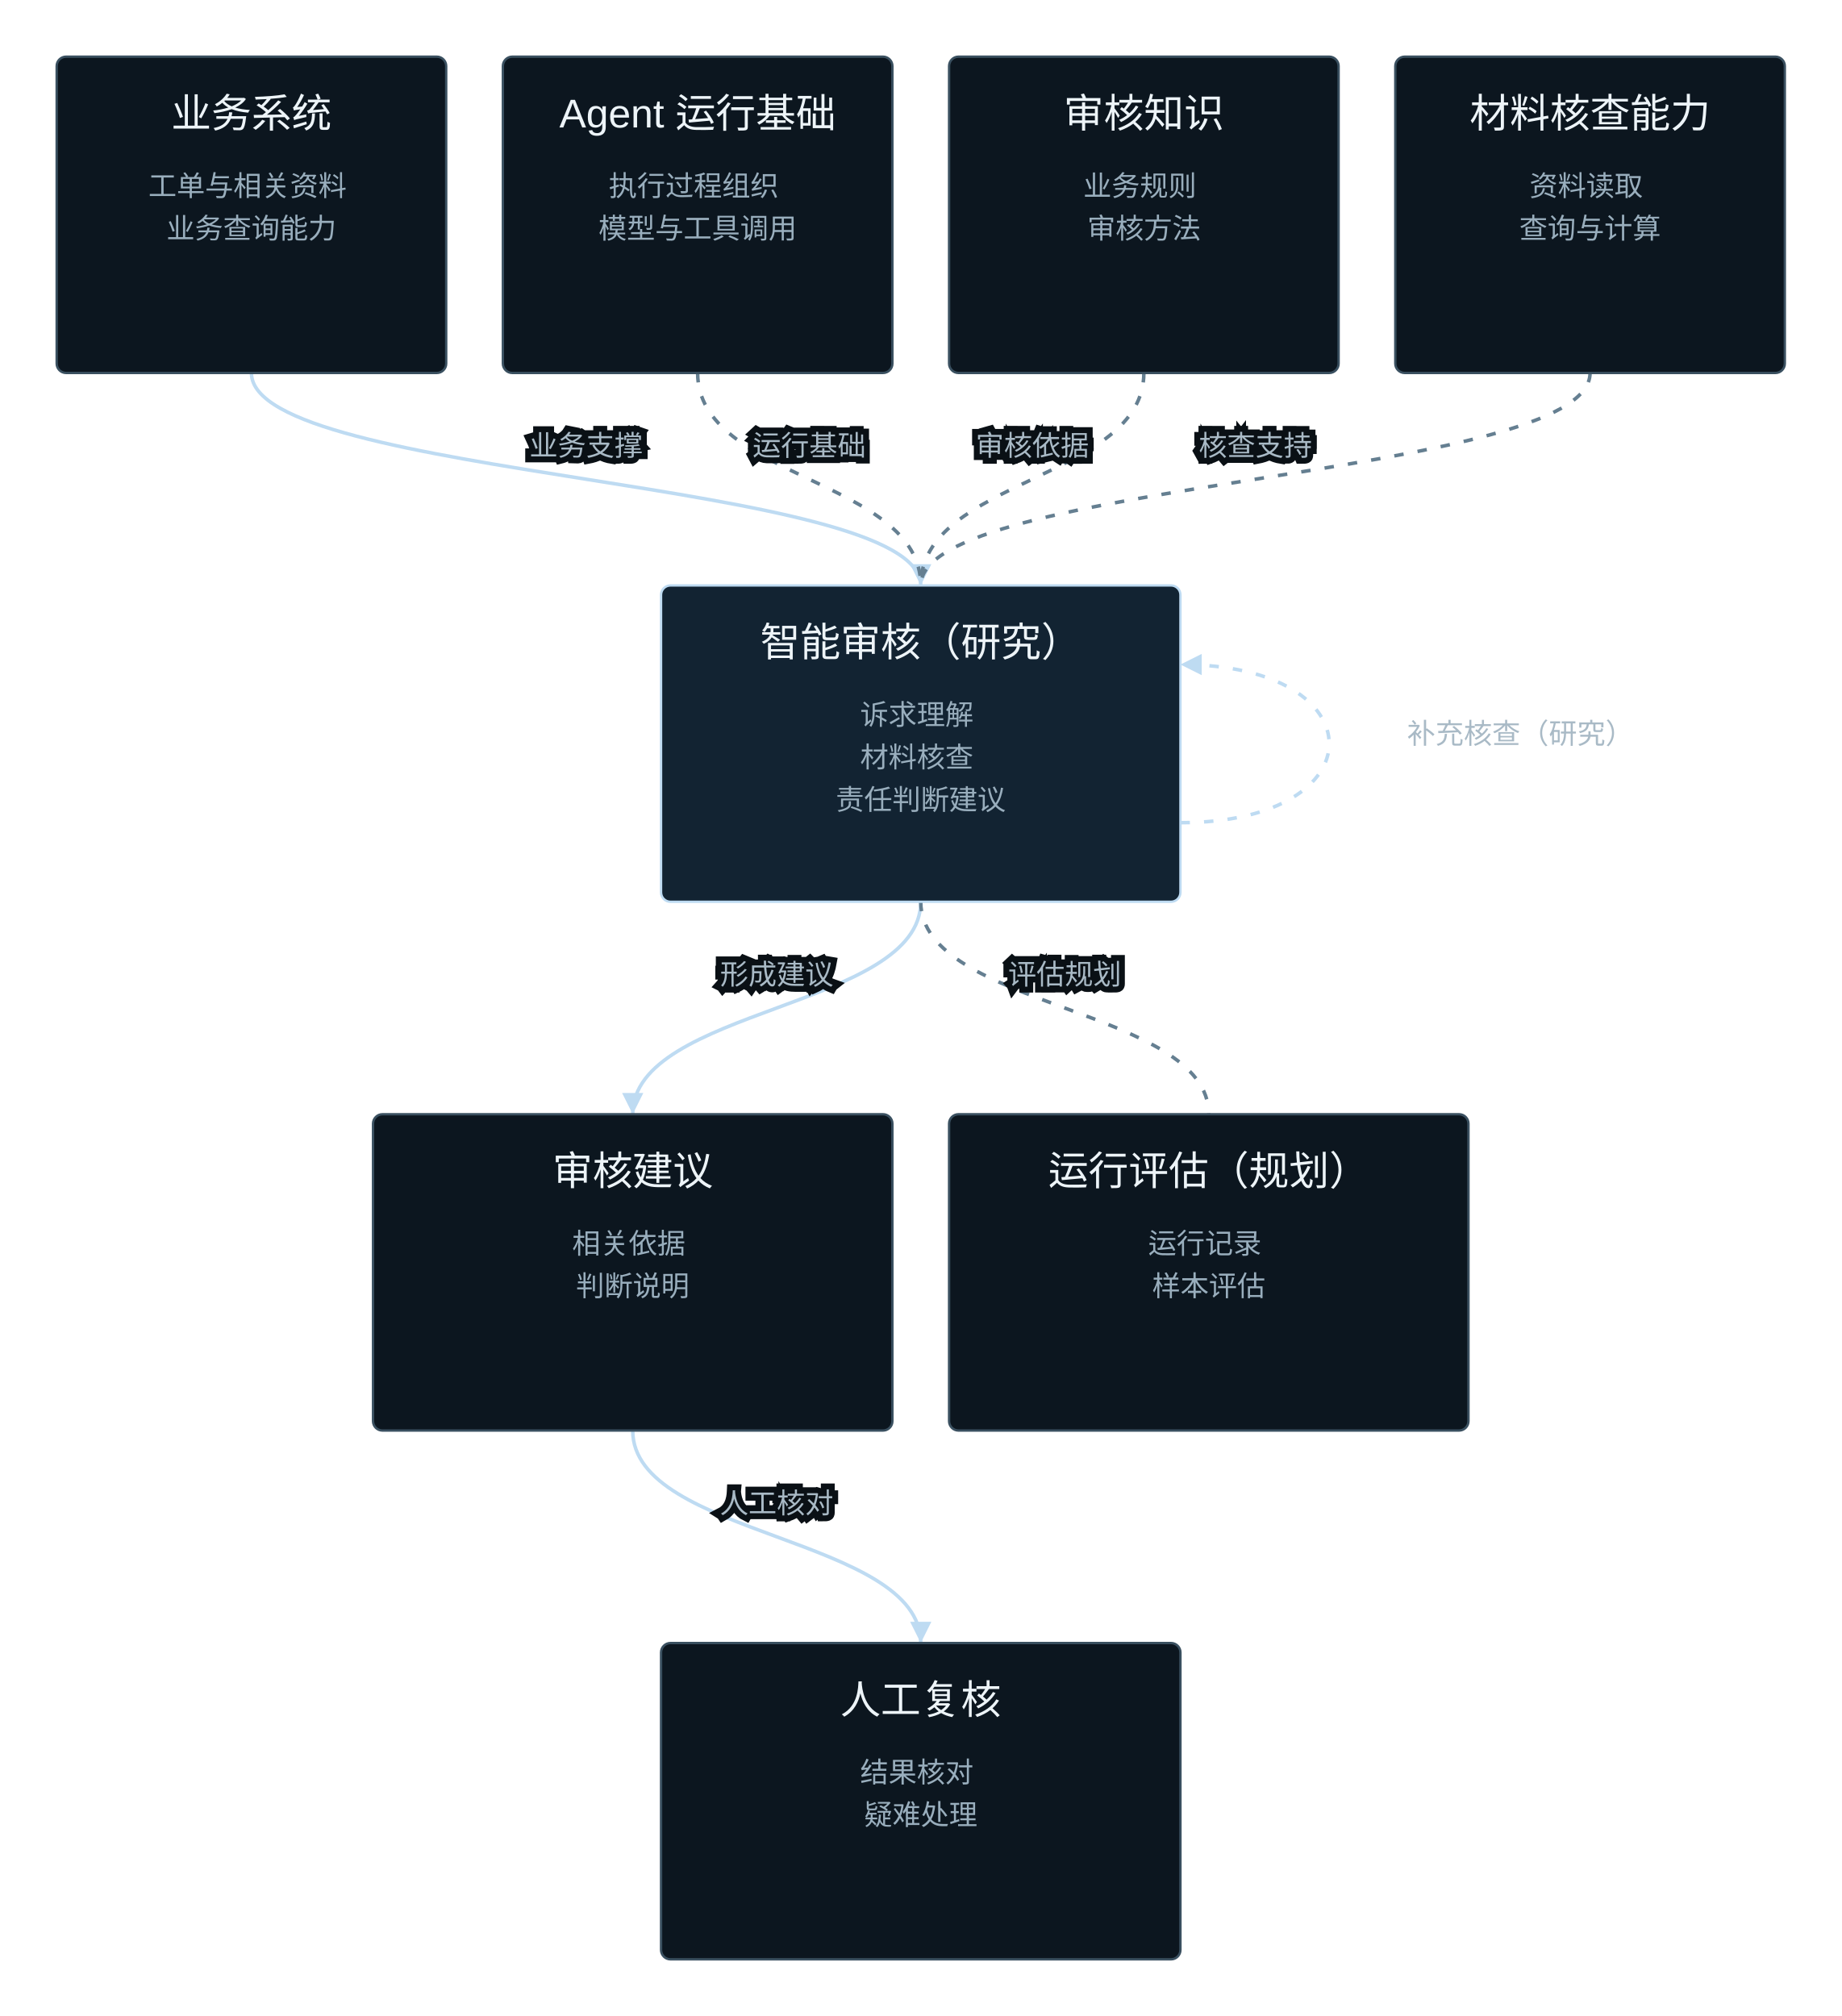
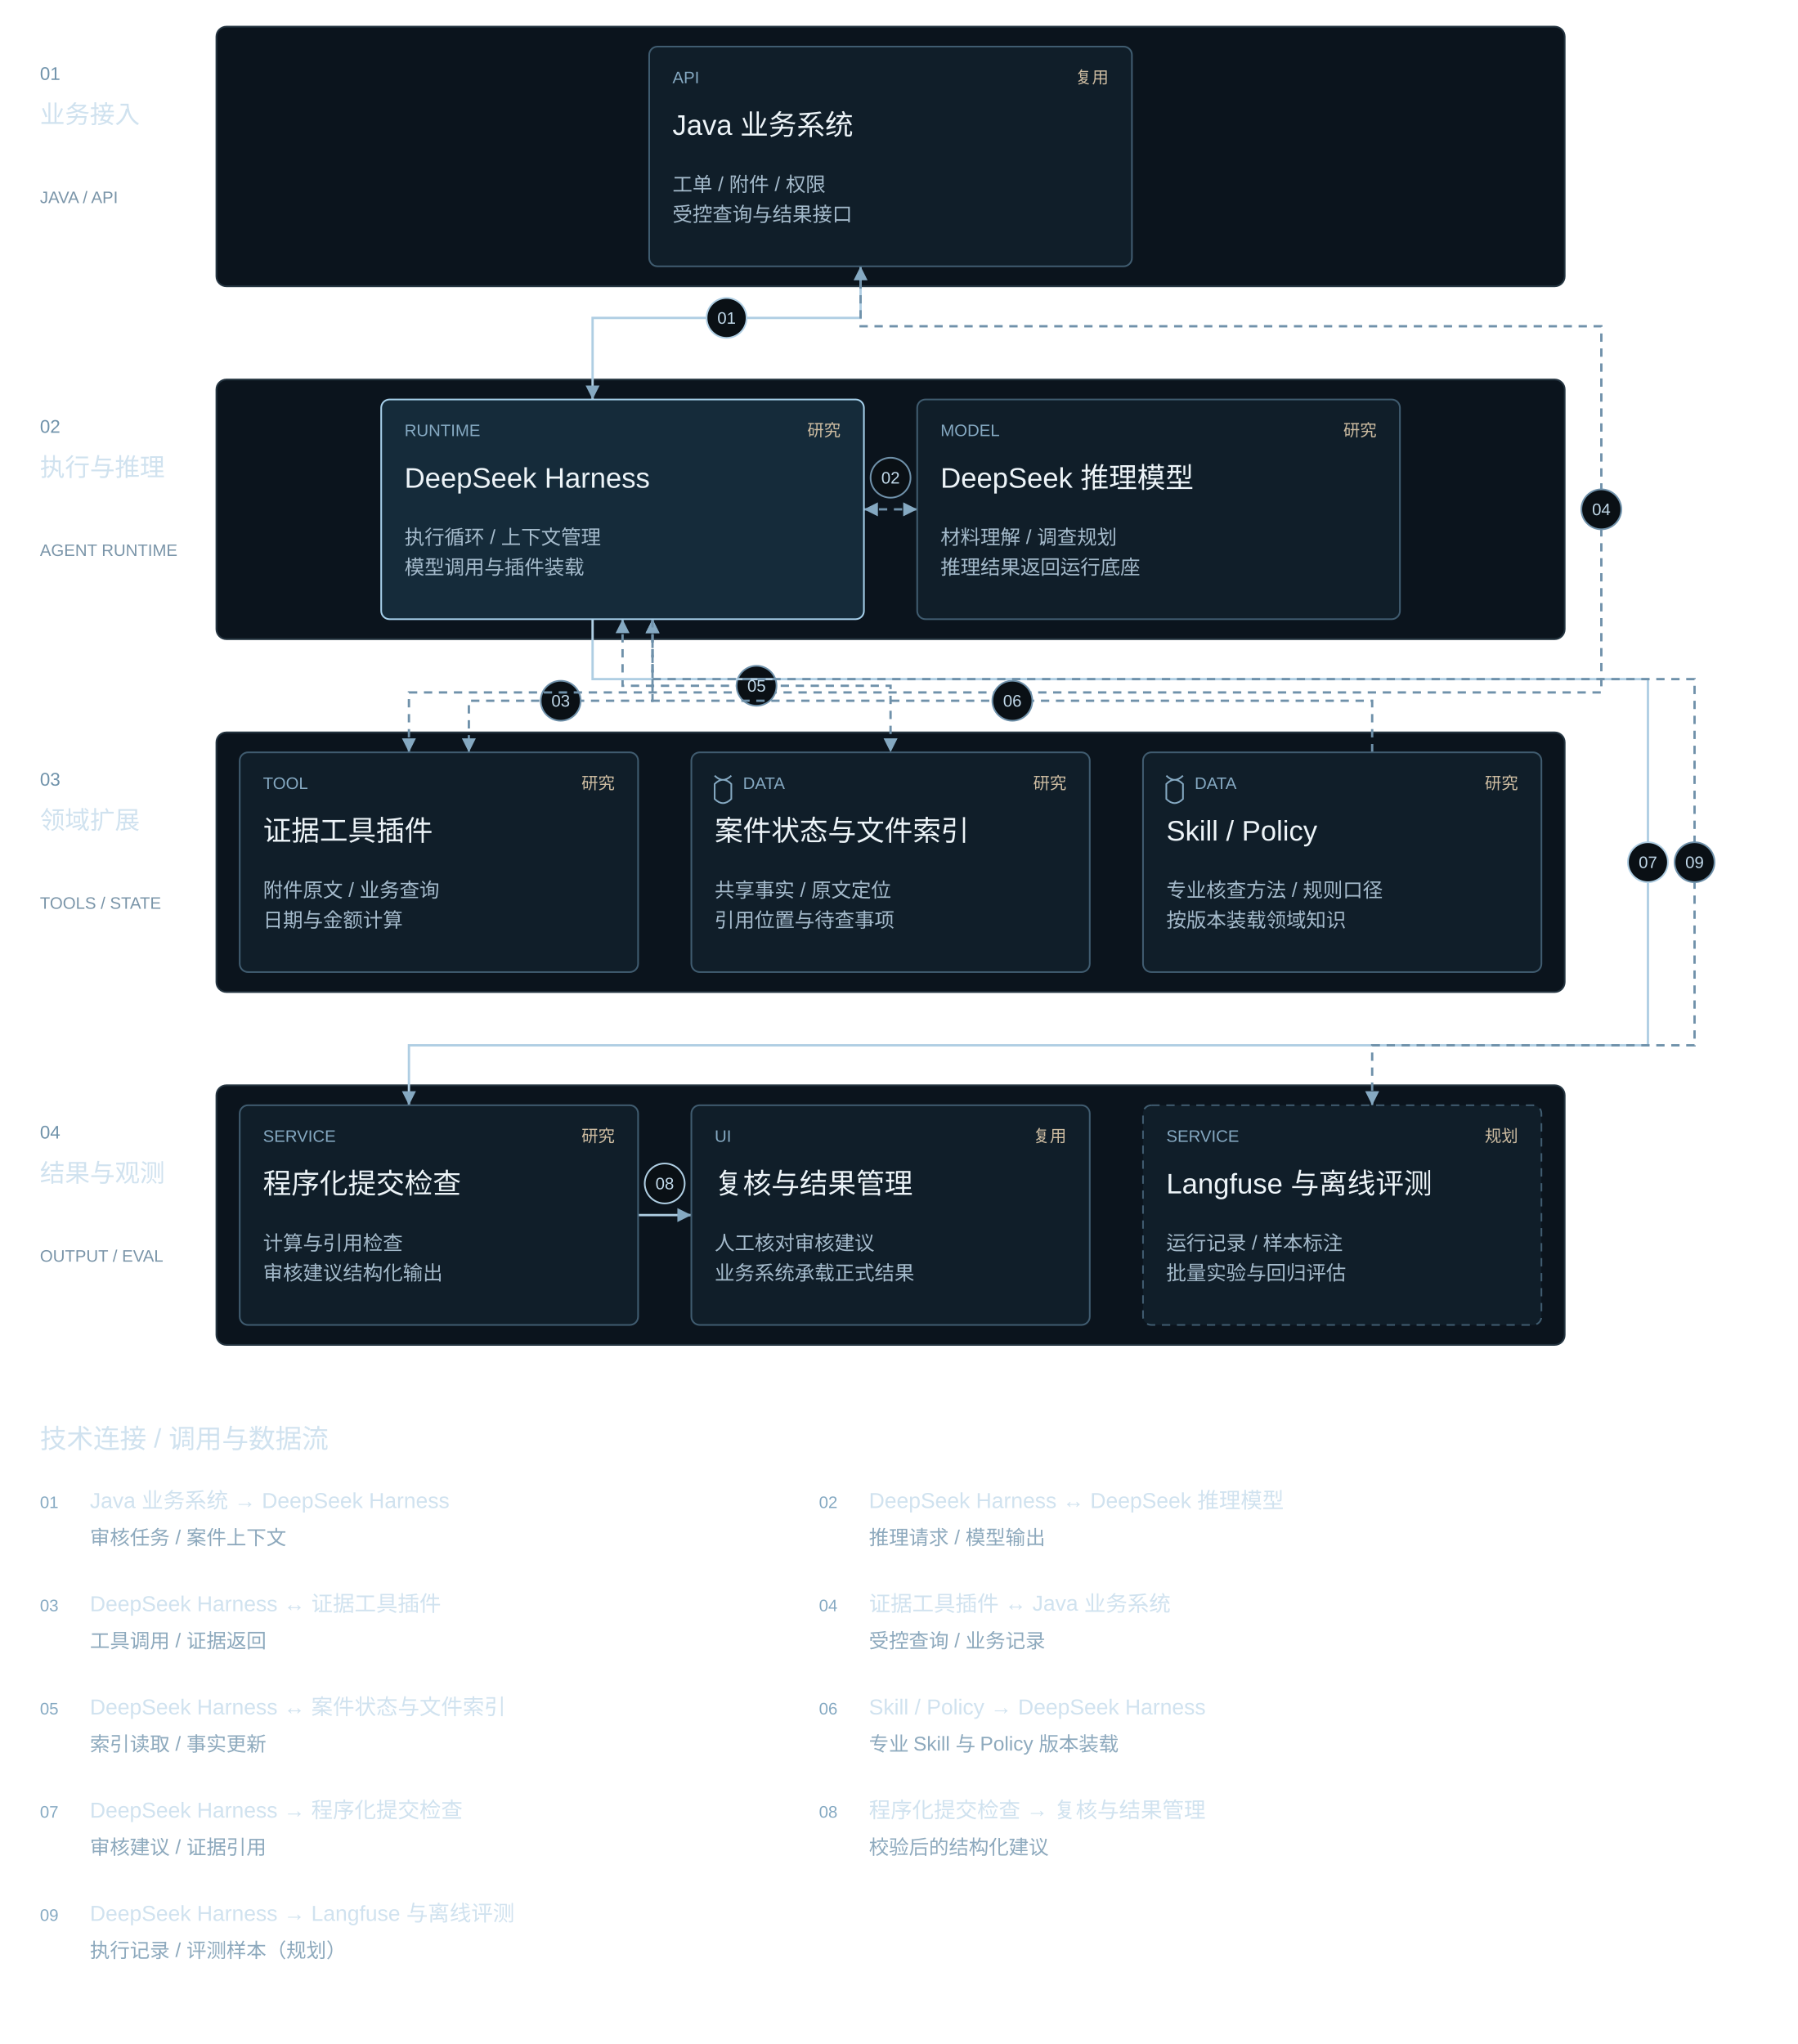
- <svg xmlns="http://www.w3.org/2000/svg" viewBox="0 0 780 854" role="img" aria-labelledby="title-order-review-agent desc-order-review-agent" style="font-family:Arial,'PingFang SC','Microsoft YaHei',sans-serif;background:#0a1015">
+ <svg xmlns="http://www.w3.org/2000/svg" viewBox="0 0 1080 1228" role="img" aria-labelledby="title-order-review-agent desc-order-review-agent" style="font-family:Arial,'PingFang SC','Microsoft YaHei',sans-serif;background:#0a1015">
  <defs>
    <marker id="arrow-order-review-agent" viewBox="0 0 10 10" refX="10" refY="5" markerWidth="6" markerHeight="6" orient="auto-start-reverse">
-       <path d="M0 0 L10 5 L0 10" fill="#bedbf2" />
+       <path d="M0 0 L10 5 L0 10" fill="#85a9c2" />
    </marker>
  </defs>
-   <path d="M106.5 158 C106.5 203,390 203,390 248" fill="none" stroke="#bedbf2" stroke-width="1.5" marker-end="url(#arrow-order-review-agent)" />
-   <text x="248.25" y="193" fill="#a9bac6" font-size="12" text-anchor="middle" stroke="#0a1015" stroke-width="5" paint-order="stroke">业务支撑</text>
-   <path d="M295.5 158 C295.5 203,390 203,390 248" fill="none" stroke="#657f91" stroke-width="1.5" stroke-dasharray="4 6" />
-   <text x="342.75" y="193" fill="#a9bac6" font-size="12" text-anchor="middle" stroke="#0a1015" stroke-width="5" paint-order="stroke">运行基础</text>
-   <path d="M484.5 158 C484.5 203,390 203,390 248" fill="none" stroke="#657f91" stroke-width="1.5" stroke-dasharray="4 6" />
-   <text x="437.25" y="193" fill="#a9bac6" font-size="12" text-anchor="middle" stroke="#0a1015" stroke-width="5" paint-order="stroke">审核依据</text>
-   <path d="M673.5 158 C673.5 203,390 203,390 248" fill="none" stroke="#657f91" stroke-width="1.5" stroke-dasharray="4 6" />
-   <text x="531.75" y="193" fill="#a9bac6" font-size="12" text-anchor="middle" stroke="#0a1015" stroke-width="5" paint-order="stroke">核查支持</text>
-   <path d="M500 348.5 C584 348.5,584 281.5,500 281.5" fill="none" stroke="#bedbf2" stroke-width="1.5" stroke-dasharray="4 6" marker-end="url(#arrow-order-review-agent)" />
-   <text x="644" y="315" fill="#a9bac6" font-size="12" text-anchor="middle">
-     <tspan x="644" dy="0">补充核查（研究）</tspan>
-   </text>
-   <path d="M390 382 C390 427,268 427,268 472" fill="none" stroke="#bedbf2" stroke-width="1.5" marker-end="url(#arrow-order-review-agent)" />
-   <text x="329" y="417" fill="#a9bac6" font-size="12" text-anchor="middle" stroke="#0a1015" stroke-width="5" paint-order="stroke">形成建议</text>
-   <path d="M390 382 C390 427,512 427,512 472" fill="none" stroke="#657f91" stroke-width="1.5" stroke-dasharray="4 6" />
-   <text x="451" y="417" fill="#a9bac6" font-size="12" text-anchor="middle" stroke="#0a1015" stroke-width="5" paint-order="stroke">评估规划</text>
-   <path d="M268 606 C268 651,390 651,390 696" fill="none" stroke="#bedbf2" stroke-width="1.5" marker-end="url(#arrow-order-review-agent)" />
-   <text x="329" y="641" fill="#a9bac6" font-size="12" text-anchor="middle" stroke="#0a1015" stroke-width="5" paint-order="stroke">人工核对</text>
-   <g>
-     <rect x="24" y="24" width="165" height="134" rx="4" fill="#0c161f" stroke="#3a5060" />
-     <text x="106.5" y="54" fill="#edf4f8" font-size="17" text-anchor="middle">
-       <tspan x="106.5" dy="0">业务系统</tspan>
-     </text>
-     <text x="106.5" y="83" fill="#99aebd" font-size="12" text-anchor="middle">
-       <tspan x="106.5" dy="0">工单与相关资料</tspan>
-       <tspan x="106.5" dy="18">业务查询能力</tspan>
-     </text>
-   </g>
-   <g>
-     <rect x="213" y="24" width="165" height="134" rx="4" fill="#0c161f" stroke="#3a5060" />
-     <text x="295.5" y="54" fill="#edf4f8" font-size="17" text-anchor="middle">
-       <tspan x="295.5" dy="0">Agent 运行基础</tspan>
-     </text>
-     <text x="295.5" y="83" fill="#99aebd" font-size="12" text-anchor="middle">
-       <tspan x="295.5" dy="0">执行过程组织</tspan>
-       <tspan x="295.5" dy="18">模型与工具调用</tspan>
-     </text>
-   </g>
-   <g>
-     <rect x="402" y="24" width="165" height="134" rx="4" fill="#0c161f" stroke="#3a5060" />
-     <text x="484.5" y="54" fill="#edf4f8" font-size="17" text-anchor="middle">
-       <tspan x="484.5" dy="0">审核知识</tspan>
-     </text>
-     <text x="484.5" y="83" fill="#99aebd" font-size="12" text-anchor="middle">
-       <tspan x="484.5" dy="0">业务规则</tspan>
-       <tspan x="484.5" dy="18">审核方法</tspan>
-     </text>
-   </g>
-   <g>
-     <rect x="591" y="24" width="165" height="134" rx="4" fill="#0c161f" stroke="#3a5060" />
-     <text x="673.5" y="54" fill="#edf4f8" font-size="17" text-anchor="middle">
-       <tspan x="673.5" dy="0">材料核查能力</tspan>
-     </text>
-     <text x="673.5" y="83" fill="#99aebd" font-size="12" text-anchor="middle">
-       <tspan x="673.5" dy="0">资料读取</tspan>
-       <tspan x="673.5" dy="18">查询与计算</tspan>
-     </text>
-   </g>
-   <g>
-     <rect x="280" y="248" width="220" height="134" rx="4" fill="#122332" stroke="#bedbf2" />
-     <text x="390" y="278" fill="#edf4f8" font-size="17" text-anchor="middle">
-       <tspan x="390" dy="0">智能审核（研究）</tspan>
-     </text>
-     <text x="390" y="307" fill="#99aebd" font-size="12" text-anchor="middle">
-       <tspan x="390" dy="0">诉求理解</tspan>
-       <tspan x="390" dy="18">材料核查</tspan>
-       <tspan x="390" dy="18">责任判断建议</tspan>
-     </text>
-   </g>
-   <g>
-     <rect x="158" y="472" width="220" height="134" rx="4" fill="#0c161f" stroke="#3a5060" />
-     <text x="268" y="502" fill="#edf4f8" font-size="17" text-anchor="middle">
-       <tspan x="268" dy="0">审核建议</tspan>
-     </text>
-     <text x="268" y="531" fill="#99aebd" font-size="12" text-anchor="middle">
-       <tspan x="268" dy="0">相关依据</tspan>
-       <tspan x="268" dy="18">判断说明</tspan>
-     </text>
-   </g>
-   <g>
-     <rect x="402" y="472" width="220" height="134" rx="4" fill="#0c161f" stroke="#3a5060" />
-     <text x="512" y="502" fill="#edf4f8" font-size="17" text-anchor="middle">
-       <tspan x="512" dy="0">运行评估（规划）</tspan>
-     </text>
-     <text x="512" y="531" fill="#99aebd" font-size="12" text-anchor="middle">
-       <tspan x="512" dy="0">运行记录</tspan>
-       <tspan x="512" dy="18">样本评估</tspan>
-     </text>
-   </g>
-   <g>
-     <rect x="280" y="696" width="220" height="134" rx="4" fill="#0c161f" stroke="#3a5060" />
-     <text x="390" y="726" fill="#edf4f8" font-size="17" text-anchor="middle">
-       <tspan x="390" dy="0">人工复核</tspan>
-     </text>
-     <text x="390" y="755" fill="#99aebd" font-size="12" text-anchor="middle">
-       <tspan x="390" dy="0">结果核对</tspan>
-       <tspan x="390" dy="18">疑难处理</tspan>
-     </text>
-   </g>
+   <g data-layer="access">
+     <rect x="130" y="16" width="810" height="156" rx="6" fill="#0b141d" stroke="#253541" />
+     <text x="24" y="48" fill="#6f92aa" font-size="11" text-anchor="start">
+       <tspan x="24" dy="0">01</tspan>
+     </text>
+     <text x="24" y="74" fill="#d0e2ef" font-size="15" text-anchor="start">
+       <tspan x="24" dy="0">业务接入</tspan>
+     </text>
+     <text x="24" y="122" fill="#7994a8" font-size="10" text-anchor="start">
+       <tspan x="24" dy="0">JAVA / API</tspan>
+     </text>
+   </g>
+   <g data-layer="runtime">
+     <rect x="130" y="228" width="810" height="156" rx="6" fill="#0b141d" stroke="#253541" />
+     <text x="24" y="260" fill="#6f92aa" font-size="11" text-anchor="start">
+       <tspan x="24" dy="0">02</tspan>
+     </text>
+     <text x="24" y="286" fill="#d0e2ef" font-size="15" text-anchor="start">
+       <tspan x="24" dy="0">执行与推理</tspan>
+     </text>
+     <text x="24" y="334" fill="#7994a8" font-size="10" text-anchor="start">
+       <tspan x="24" dy="0">AGENT RUNTIME</tspan>
+     </text>
+   </g>
+   <g data-layer="plugins">
+     <rect x="130" y="440" width="810" height="156" rx="6" fill="#0b141d" stroke="#253541" />
+     <text x="24" y="472" fill="#6f92aa" font-size="11" text-anchor="start">
+       <tspan x="24" dy="0">03</tspan>
+     </text>
+     <text x="24" y="498" fill="#d0e2ef" font-size="15" text-anchor="start">
+       <tspan x="24" dy="0">领域扩展</tspan>
+     </text>
+     <text x="24" y="546" fill="#7994a8" font-size="10" text-anchor="start">
+       <tspan x="24" dy="0">TOOLS / STATE</tspan>
+     </text>
+   </g>
+   <g data-layer="output">
+     <rect x="130" y="652" width="810" height="156" rx="6" fill="#0b141d" stroke="#253541" />
+     <text x="24" y="684" fill="#6f92aa" font-size="11" text-anchor="start">
+       <tspan x="24" dy="0">04</tspan>
+     </text>
+     <text x="24" y="710" fill="#d0e2ef" font-size="15" text-anchor="start">
+       <tspan x="24" dy="0">结果与观测</tspan>
+     </text>
+     <text x="24" y="758" fill="#7994a8" font-size="10" text-anchor="start">
+       <tspan x="24" dy="0">OUTPUT / EVAL</tspan>
+     </text>
+   </g>
+   <g data-edge="01">
+     <path d="M517 160 V191 H356 V240" fill="none" stroke="#afcee3" stroke-width="1.4" marker-end="url(#arrow-order-review-agent)" />
+     <circle cx="436.5" cy="191" r="12" fill="#0a1015" stroke="#afcee3" />
+     <text x="436.5" y="194.5" fill="#c1d9ea" font-size="10" text-anchor="middle">
+       <tspan x="436.5" dy="0">01</tspan>
+     </text>
+   </g>
+   <g data-edge="02">
+     <path d="M519 306 H551" fill="none" stroke="#6f91aa" stroke-width="1.4" stroke-dasharray="5 4" marker-start="url(#arrow-order-review-agent)" marker-end="url(#arrow-order-review-agent)" />
+     <circle cx="535" cy="287" r="12" fill="#0a1015" stroke="#6f91aa" />
+     <text x="535" y="290.5" fill="#c1d9ea" font-size="10" text-anchor="middle">
+       <tspan x="535" dy="0">02</tspan>
+     </text>
+   </g>
+   <g data-edge="03">
+     <path d="M392 372 V421 H281.667 V452" fill="none" stroke="#6f91aa" stroke-width="1.4" stroke-dasharray="5 4" marker-start="url(#arrow-order-review-agent)" marker-end="url(#arrow-order-review-agent)" />
+     <circle cx="336.833" cy="421" r="12" fill="#0a1015" stroke="#6f91aa" />
+     <text x="336.833" y="424.5" fill="#c1d9ea" font-size="10" text-anchor="middle">
+       <tspan x="336.833" dy="0">03</tspan>
+     </text>
+   </g>
+   <g data-edge="04">
+     <path d="M245.667 452 V416 H962 V196 H517 V160" fill="none" stroke="#6f91aa" stroke-width="1.4" stroke-dasharray="5 4" marker-start="url(#arrow-order-review-agent)" marker-end="url(#arrow-order-review-agent)" />
+     <circle cx="962" cy="306" r="12" fill="#0a1015" stroke="#6f91aa" />
+     <text x="962" y="309.5" fill="#c1d9ea" font-size="10" text-anchor="middle">
+       <tspan x="962" dy="0">04</tspan>
+     </text>
+   </g>
+   <g data-edge="05">
+     <path d="M374 372 V412 H535 V452" fill="none" stroke="#6f91aa" stroke-width="1.4" stroke-dasharray="5 4" marker-start="url(#arrow-order-review-agent)" marker-end="url(#arrow-order-review-agent)" />
+     <circle cx="454.5" cy="412" r="12" fill="#0a1015" stroke="#6f91aa" />
+     <text x="454.5" y="415.5" fill="#c1d9ea" font-size="10" text-anchor="middle">
+       <tspan x="454.5" dy="0">05</tspan>
+     </text>
+   </g>
+   <g data-edge="06">
+     <path d="M824.333 452 V421 H392 V372" fill="none" stroke="#6f91aa" stroke-width="1.4" stroke-dasharray="5 4" marker-end="url(#arrow-order-review-agent)" />
+     <circle cx="608.167" cy="421" r="12" fill="#0a1015" stroke="#6f91aa" />
+     <text x="608.167" y="424.5" fill="#c1d9ea" font-size="10" text-anchor="middle">
+       <tspan x="608.167" dy="0">06</tspan>
+     </text>
+   </g>
+   <g data-edge="07">
+     <path d="M356 372 V408 H990 V628 H245.667 V664" fill="none" stroke="#afcee3" stroke-width="1.4" marker-end="url(#arrow-order-review-agent)" />
+     <circle cx="990" cy="518" r="12" fill="#0a1015" stroke="#afcee3" />
+     <text x="990" y="521.5" fill="#c1d9ea" font-size="10" text-anchor="middle">
+       <tspan x="990" dy="0">07</tspan>
+     </text>
+   </g>
+   <g data-edge="08">
+     <path d="M383.333 730 H415.333" fill="none" stroke="#afcee3" stroke-width="1.4" marker-end="url(#arrow-order-review-agent)" />
+     <circle cx="399.333" cy="711" r="12" fill="#0a1015" stroke="#afcee3" />
+     <text x="399.333" y="714.5" fill="#c1d9ea" font-size="10" text-anchor="middle">
+       <tspan x="399.333" dy="0">08</tspan>
+     </text>
+   </g>
+   <g data-edge="09">
+     <path d="M392 372 V408 H1018 V628 H824.333 V664" fill="none" stroke="#6f91aa" stroke-width="1.4" stroke-dasharray="5 4" marker-end="url(#arrow-order-review-agent)" />
+     <circle cx="1018" cy="518" r="12" fill="#0a1015" stroke="#6f91aa" />
+     <text x="1018" y="521.5" fill="#c1d9ea" font-size="10" text-anchor="middle">
+       <tspan x="1018" dy="0">09</tspan>
+     </text>
+   </g>
+   <g data-node="business">
+     <rect x="390" y="28" width="290" height="132" rx="5" fill="#101e29" stroke="#405c70" />
+     <text x="404" y="50" fill="#85a9c2" font-size="10" text-anchor="start">
+       <tspan x="404" dy="0">API</tspan>
+     </text>
+     <text x="666" y="50" fill="#cdbca1" font-size="10" text-anchor="end">
+       <tspan x="666" dy="0">复用</tspan>
+     </text>
+     <text x="404" y="81" fill="#edf4f8" font-size="17" text-anchor="start">
+       <tspan x="404" dy="0">Java 业务系统</tspan>
+     </text>
+     <text x="404" y="115" fill="#a4bacb" font-size="12" text-anchor="start">
+       <tspan x="404" dy="0">工单 / 附件 / 权限</tspan>
+       <tspan x="404" dy="18">受控查询与结果接口</tspan>
+     </text>
+   </g>
+   <g data-node="harness">
+     <rect x="229" y="240" width="290" height="132" rx="5" fill="#152b3a" stroke="#a6d0eb" />
+     <text x="243" y="262" fill="#85a9c2" font-size="10" text-anchor="start">
+       <tspan x="243" dy="0">RUNTIME</tspan>
+     </text>
+     <text x="505" y="262" fill="#cdbca1" font-size="10" text-anchor="end">
+       <tspan x="505" dy="0">研究</tspan>
+     </text>
+     <text x="243" y="293" fill="#edf4f8" font-size="17" text-anchor="start">
+       <tspan x="243" dy="0">DeepSeek Harness</tspan>
+     </text>
+     <text x="243" y="327" fill="#a4bacb" font-size="12" text-anchor="start">
+       <tspan x="243" dy="0">执行循环 / 上下文管理</tspan>
+       <tspan x="243" dy="18">模型调用与插件装载</tspan>
+     </text>
+   </g>
+   <g data-node="model">
+     <rect x="551" y="240" width="290" height="132" rx="5" fill="#101e29" stroke="#405c70" />
+     <text x="565" y="262" fill="#85a9c2" font-size="10" text-anchor="start">
+       <tspan x="565" dy="0">MODEL</tspan>
+     </text>
+     <text x="827" y="262" fill="#cdbca1" font-size="10" text-anchor="end">
+       <tspan x="827" dy="0">研究</tspan>
+     </text>
+     <text x="565" y="293" fill="#edf4f8" font-size="17" text-anchor="start">
+       <tspan x="565" dy="0">DeepSeek 推理模型</tspan>
+     </text>
+     <text x="565" y="327" fill="#a4bacb" font-size="12" text-anchor="start">
+       <tspan x="565" dy="0">材料理解 / 调查规划</tspan>
+       <tspan x="565" dy="18">推理结果返回运行底座</tspan>
+     </text>
+   </g>
+   <g data-node="tools">
+     <rect x="144" y="452" width="239.333" height="132" rx="5" fill="#101e29" stroke="#405c70" />
+     <text x="158" y="474" fill="#85a9c2" font-size="10" text-anchor="start">
+       <tspan x="158" dy="0">TOOL</tspan>
+     </text>
+     <text x="369.333" y="474" fill="#cdbca1" font-size="10" text-anchor="end">
+       <tspan x="369.333" dy="0">研究</tspan>
+     </text>
+     <text x="158" y="505" fill="#edf4f8" font-size="17" text-anchor="start">
+       <tspan x="158" dy="0">证据工具插件</tspan>
+     </text>
+     <text x="158" y="539" fill="#a4bacb" font-size="12" text-anchor="start">
+       <tspan x="158" dy="0">附件原文 / 业务查询</tspan>
+       <tspan x="158" dy="18">日期与金额计算</tspan>
+     </text>
+   </g>
+   <g data-node="state">
+     <rect x="415.333" y="452" width="239.333" height="132" rx="5" fill="#101e29" stroke="#405c70" />
+     <path d="M429.333 471 q5 -5 10 0 v9 q-5 5 -10 0 z m0 -5 q5 5 10 0" fill="none" stroke="#85a9c2" />
+     <text x="446.333" y="474" fill="#85a9c2" font-size="10" text-anchor="start">
+       <tspan x="446.333" dy="0">DATA</tspan>
+     </text>
+     <text x="640.667" y="474" fill="#cdbca1" font-size="10" text-anchor="end">
+       <tspan x="640.667" dy="0">研究</tspan>
+     </text>
+     <text x="429.333" y="505" fill="#edf4f8" font-size="17" text-anchor="start">
+       <tspan x="429.333" dy="0">案件状态与文件索引</tspan>
+     </text>
+     <text x="429.333" y="539" fill="#a4bacb" font-size="12" text-anchor="start">
+       <tspan x="429.333" dy="0">共享事实 / 原文定位</tspan>
+       <tspan x="429.333" dy="18">引用位置与待查事项</tspan>
+     </text>
+   </g>
+   <g data-node="policy">
+     <rect x="686.667" y="452" width="239.333" height="132" rx="5" fill="#101e29" stroke="#405c70" />
+     <path d="M700.667 471 q5 -5 10 0 v9 q-5 5 -10 0 z m0 -5 q5 5 10 0" fill="none" stroke="#85a9c2" />
+     <text x="717.667" y="474" fill="#85a9c2" font-size="10" text-anchor="start">
+       <tspan x="717.667" dy="0">DATA</tspan>
+     </text>
+     <text x="912" y="474" fill="#cdbca1" font-size="10" text-anchor="end">
+       <tspan x="912" dy="0">研究</tspan>
+     </text>
+     <text x="700.667" y="505" fill="#edf4f8" font-size="17" text-anchor="start">
+       <tspan x="700.667" dy="0">Skill / Policy</tspan>
+     </text>
+     <text x="700.667" y="539" fill="#a4bacb" font-size="12" text-anchor="start">
+       <tspan x="700.667" dy="0">专业核查方法 / 规则口径</tspan>
+       <tspan x="700.667" dy="18">按版本装载领域知识</tspan>
+     </text>
+   </g>
+   <g data-node="guard">
+     <rect x="144" y="664" width="239.333" height="132" rx="5" fill="#101e29" stroke="#405c70" />
+     <text x="158" y="686" fill="#85a9c2" font-size="10" text-anchor="start">
+       <tspan x="158" dy="0">SERVICE</tspan>
+     </text>
+     <text x="369.333" y="686" fill="#cdbca1" font-size="10" text-anchor="end">
+       <tspan x="369.333" dy="0">研究</tspan>
+     </text>
+     <text x="158" y="717" fill="#edf4f8" font-size="17" text-anchor="start">
+       <tspan x="158" dy="0">程序化提交检查</tspan>
+     </text>
+     <text x="158" y="751" fill="#a4bacb" font-size="12" text-anchor="start">
+       <tspan x="158" dy="0">计算与引用检查</tspan>
+       <tspan x="158" dy="18">审核建议结构化输出</tspan>
+     </text>
+   </g>
+   <g data-node="review">
+     <rect x="415.333" y="664" width="239.333" height="132" rx="5" fill="#101e29" stroke="#405c70" />
+     <text x="429.333" y="686" fill="#85a9c2" font-size="10" text-anchor="start">
+       <tspan x="429.333" dy="0">UI</tspan>
+     </text>
+     <text x="640.667" y="686" fill="#cdbca1" font-size="10" text-anchor="end">
+       <tspan x="640.667" dy="0">复用</tspan>
+     </text>
+     <text x="429.333" y="717" fill="#edf4f8" font-size="17" text-anchor="start">
+       <tspan x="429.333" dy="0">复核与结果管理</tspan>
+     </text>
+     <text x="429.333" y="751" fill="#a4bacb" font-size="12" text-anchor="start">
+       <tspan x="429.333" dy="0">人工核对审核建议</tspan>
+       <tspan x="429.333" dy="18">业务系统承载正式结果</tspan>
+     </text>
+   </g>
+   <g data-node="eval">
+     <rect x="686.667" y="664" width="239.333" height="132" rx="5" fill="#101e29" stroke="#405c70" stroke-dasharray="5 4" />
+     <text x="700.667" y="686" fill="#85a9c2" font-size="10" text-anchor="start">
+       <tspan x="700.667" dy="0">SERVICE</tspan>
+     </text>
+     <text x="912" y="686" fill="#cdbca1" font-size="10" text-anchor="end">
+       <tspan x="912" dy="0">规划</tspan>
+     </text>
+     <text x="700.667" y="717" fill="#edf4f8" font-size="17" text-anchor="start">
+       <tspan x="700.667" dy="0">Langfuse 与离线评测</tspan>
+     </text>
+     <text x="700.667" y="751" fill="#a4bacb" font-size="12" text-anchor="start">
+       <tspan x="700.667" dy="0">运行记录 / 样本标注</tspan>
+       <tspan x="700.667" dy="18">批量实验与回归评估</tspan>
+     </text>
+   </g>
+   <text x="24" y="870" fill="#d0e2ef" font-size="16" text-anchor="start">
+     <tspan x="24" dy="0">技术连接 / 调用与数据流</tspan>
+   </text>
+   <text x="24" y="906" fill="#85a9c2" font-size="10" text-anchor="start">
+     <tspan x="24" dy="0">01</tspan>
+   </text>
+   <text x="54" y="906" fill="#d0e2ef" font-size="13" text-anchor="start">
+     <tspan x="54" dy="0">Java 业务系统 → DeepSeek Harness</tspan>
+   </text>
+   <text x="54" y="928" fill="#8da9bd" font-size="12" text-anchor="start">
+     <tspan x="54" dy="0">审核任务 / 案件上下文</tspan>
+   </text>
+   <text x="492" y="906" fill="#85a9c2" font-size="10" text-anchor="start">
+     <tspan x="492" dy="0">02</tspan>
+   </text>
+   <text x="522" y="906" fill="#d0e2ef" font-size="13" text-anchor="start">
+     <tspan x="522" dy="0">DeepSeek Harness ↔ DeepSeek 推理模型</tspan>
+   </text>
+   <text x="522" y="928" fill="#8da9bd" font-size="12" text-anchor="start">
+     <tspan x="522" dy="0">推理请求 / 模型输出</tspan>
+   </text>
+   <text x="24" y="968" fill="#85a9c2" font-size="10" text-anchor="start">
+     <tspan x="24" dy="0">03</tspan>
+   </text>
+   <text x="54" y="968" fill="#d0e2ef" font-size="13" text-anchor="start">
+     <tspan x="54" dy="0">DeepSeek Harness ↔ 证据工具插件</tspan>
+   </text>
+   <text x="54" y="990" fill="#8da9bd" font-size="12" text-anchor="start">
+     <tspan x="54" dy="0">工具调用 / 证据返回</tspan>
+   </text>
+   <text x="492" y="968" fill="#85a9c2" font-size="10" text-anchor="start">
+     <tspan x="492" dy="0">04</tspan>
+   </text>
+   <text x="522" y="968" fill="#d0e2ef" font-size="13" text-anchor="start">
+     <tspan x="522" dy="0">证据工具插件 ↔ Java 业务系统</tspan>
+   </text>
+   <text x="522" y="990" fill="#8da9bd" font-size="12" text-anchor="start">
+     <tspan x="522" dy="0">受控查询 / 业务记录</tspan>
+   </text>
+   <text x="24" y="1030" fill="#85a9c2" font-size="10" text-anchor="start">
+     <tspan x="24" dy="0">05</tspan>
+   </text>
+   <text x="54" y="1030" fill="#d0e2ef" font-size="13" text-anchor="start">
+     <tspan x="54" dy="0">DeepSeek Harness ↔ 案件状态与文件索引</tspan>
+   </text>
+   <text x="54" y="1052" fill="#8da9bd" font-size="12" text-anchor="start">
+     <tspan x="54" dy="0">索引读取 / 事实更新</tspan>
+   </text>
+   <text x="492" y="1030" fill="#85a9c2" font-size="10" text-anchor="start">
+     <tspan x="492" dy="0">06</tspan>
+   </text>
+   <text x="522" y="1030" fill="#d0e2ef" font-size="13" text-anchor="start">
+     <tspan x="522" dy="0">Skill / Policy → DeepSeek Harness</tspan>
+   </text>
+   <text x="522" y="1052" fill="#8da9bd" font-size="12" text-anchor="start">
+     <tspan x="522" dy="0">专业 Skill 与 Policy 版本装载</tspan>
+   </text>
+   <text x="24" y="1092" fill="#85a9c2" font-size="10" text-anchor="start">
+     <tspan x="24" dy="0">07</tspan>
+   </text>
+   <text x="54" y="1092" fill="#d0e2ef" font-size="13" text-anchor="start">
+     <tspan x="54" dy="0">DeepSeek Harness → 程序化提交检查</tspan>
+   </text>
+   <text x="54" y="1114" fill="#8da9bd" font-size="12" text-anchor="start">
+     <tspan x="54" dy="0">审核建议 / 证据引用</tspan>
+   </text>
+   <text x="492" y="1092" fill="#85a9c2" font-size="10" text-anchor="start">
+     <tspan x="492" dy="0">08</tspan>
+   </text>
+   <text x="522" y="1092" fill="#d0e2ef" font-size="13" text-anchor="start">
+     <tspan x="522" dy="0">程序化提交检查 → 复核与结果管理</tspan>
+   </text>
+   <text x="522" y="1114" fill="#8da9bd" font-size="12" text-anchor="start">
+     <tspan x="522" dy="0">校验后的结构化建议</tspan>
+   </text>
+   <text x="24" y="1154" fill="#85a9c2" font-size="10" text-anchor="start">
+     <tspan x="24" dy="0">09</tspan>
+   </text>
+   <text x="54" y="1154" fill="#d0e2ef" font-size="13" text-anchor="start">
+     <tspan x="54" dy="0">DeepSeek Harness → Langfuse 与离线评测</tspan>
+   </text>
+   <text x="54" y="1176" fill="#8da9bd" font-size="12" text-anchor="start">
+     <tspan x="54" dy="0">执行记录 / 评测样本（规划）</tspan>
+   </text>
</svg>
